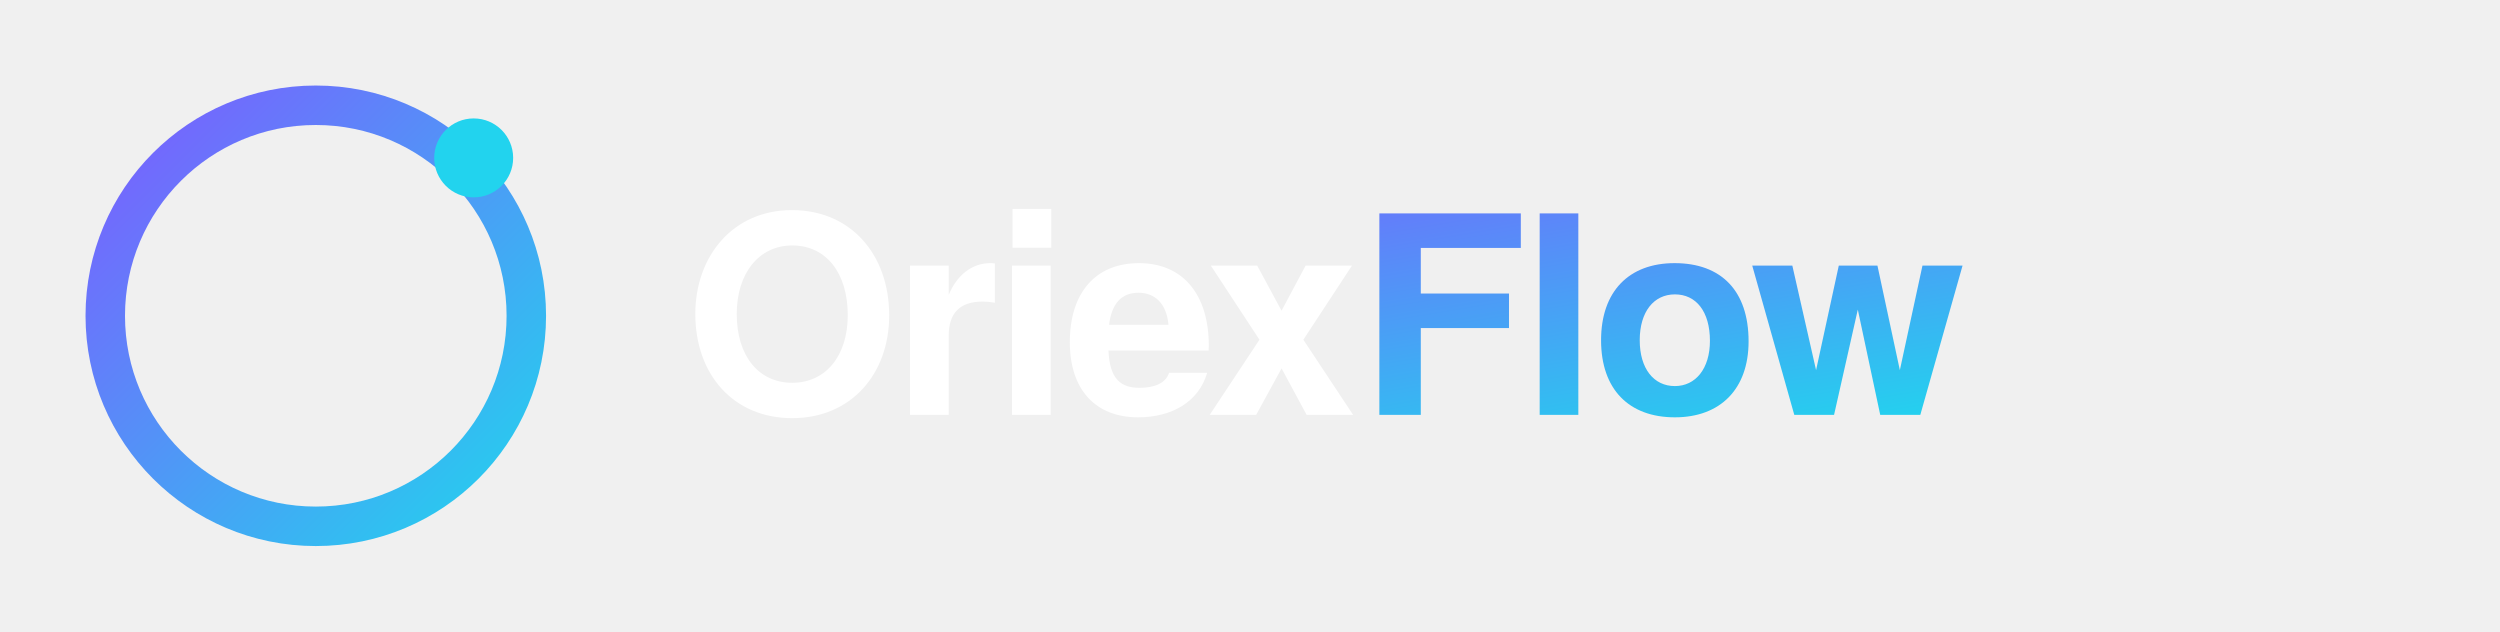
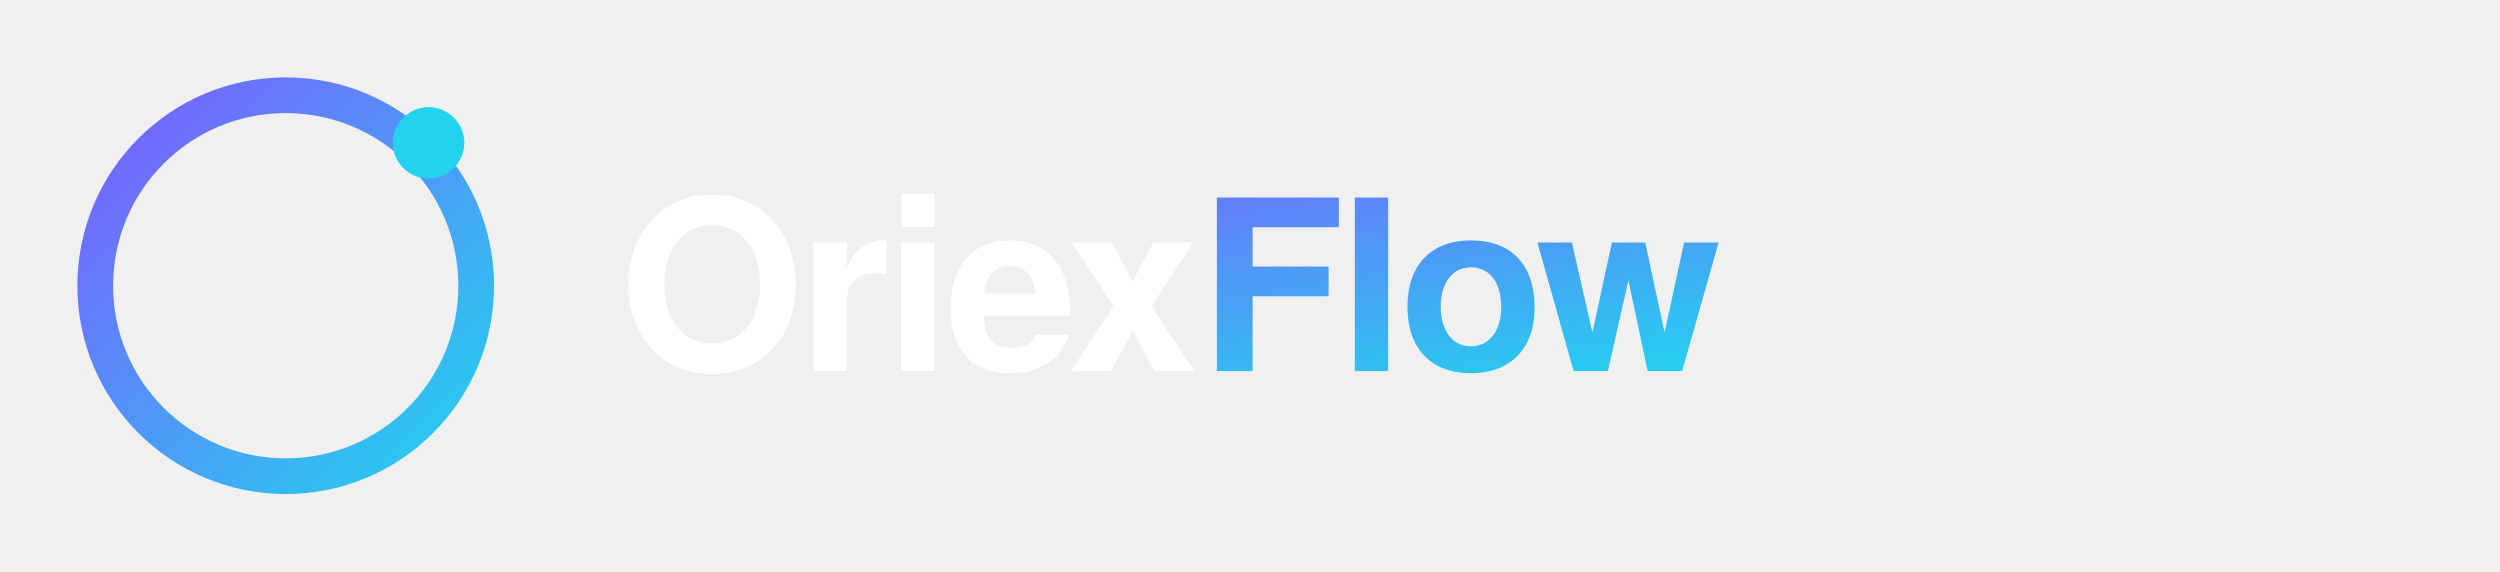
- <svg xmlns="http://www.w3.org/2000/svg" viewBox="0 0 380 96" role="img" aria-label="OriexFlow">
+ <svg xmlns="http://www.w3.org/2000/svg" viewBox="0 0 420 96" role="img" aria-label="OriexFlow">
  <defs>
    <linearGradient id="ofMarkGrad" x1="16" y1="16" x2="80" y2="80" gradientUnits="userSpaceOnUse">
      <stop stop-color="#7c5cff" />
      <stop offset="1" stop-color="#22d3ee" />
    </linearGradient>
    <linearGradient id="ofTextGrad" x1="0" y1="0" x2="1" y2="1">
      <stop stop-color="#7c5cff" />
      <stop offset="1" stop-color="#22d3ee" />
    </linearGradient>
  </defs>
  <g>
    <circle cx="48" cy="48" r="32" fill="none" stroke="url(#ofMarkGrad)" stroke-width="6" stroke-linecap="round" />
    <circle cx="72" cy="24" r="6" fill="#22d3ee" />
  </g>
-   <text x="104" y="48" font-family="'Syncopate','Space Grotesk','Helvetica Neue',system-ui,sans-serif" font-weight="700" font-size="42" letter-spacing="-1" dominant-baseline="middle" fill="#ffffff">Oriex<tspan fill="url(#ofTextGrad)">Flow</tspan>
+   <text x="104" y="48" font-family="'Clash Display','Space Grotesk','Helvetica Neue',system-ui,sans-serif" font-weight="700" font-size="40" letter-spacing="-1" dominant-baseline="middle" fill="#ffffff">Oriex<tspan fill="url(#ofTextGrad)">Flow</tspan>
  </text>
</svg>
